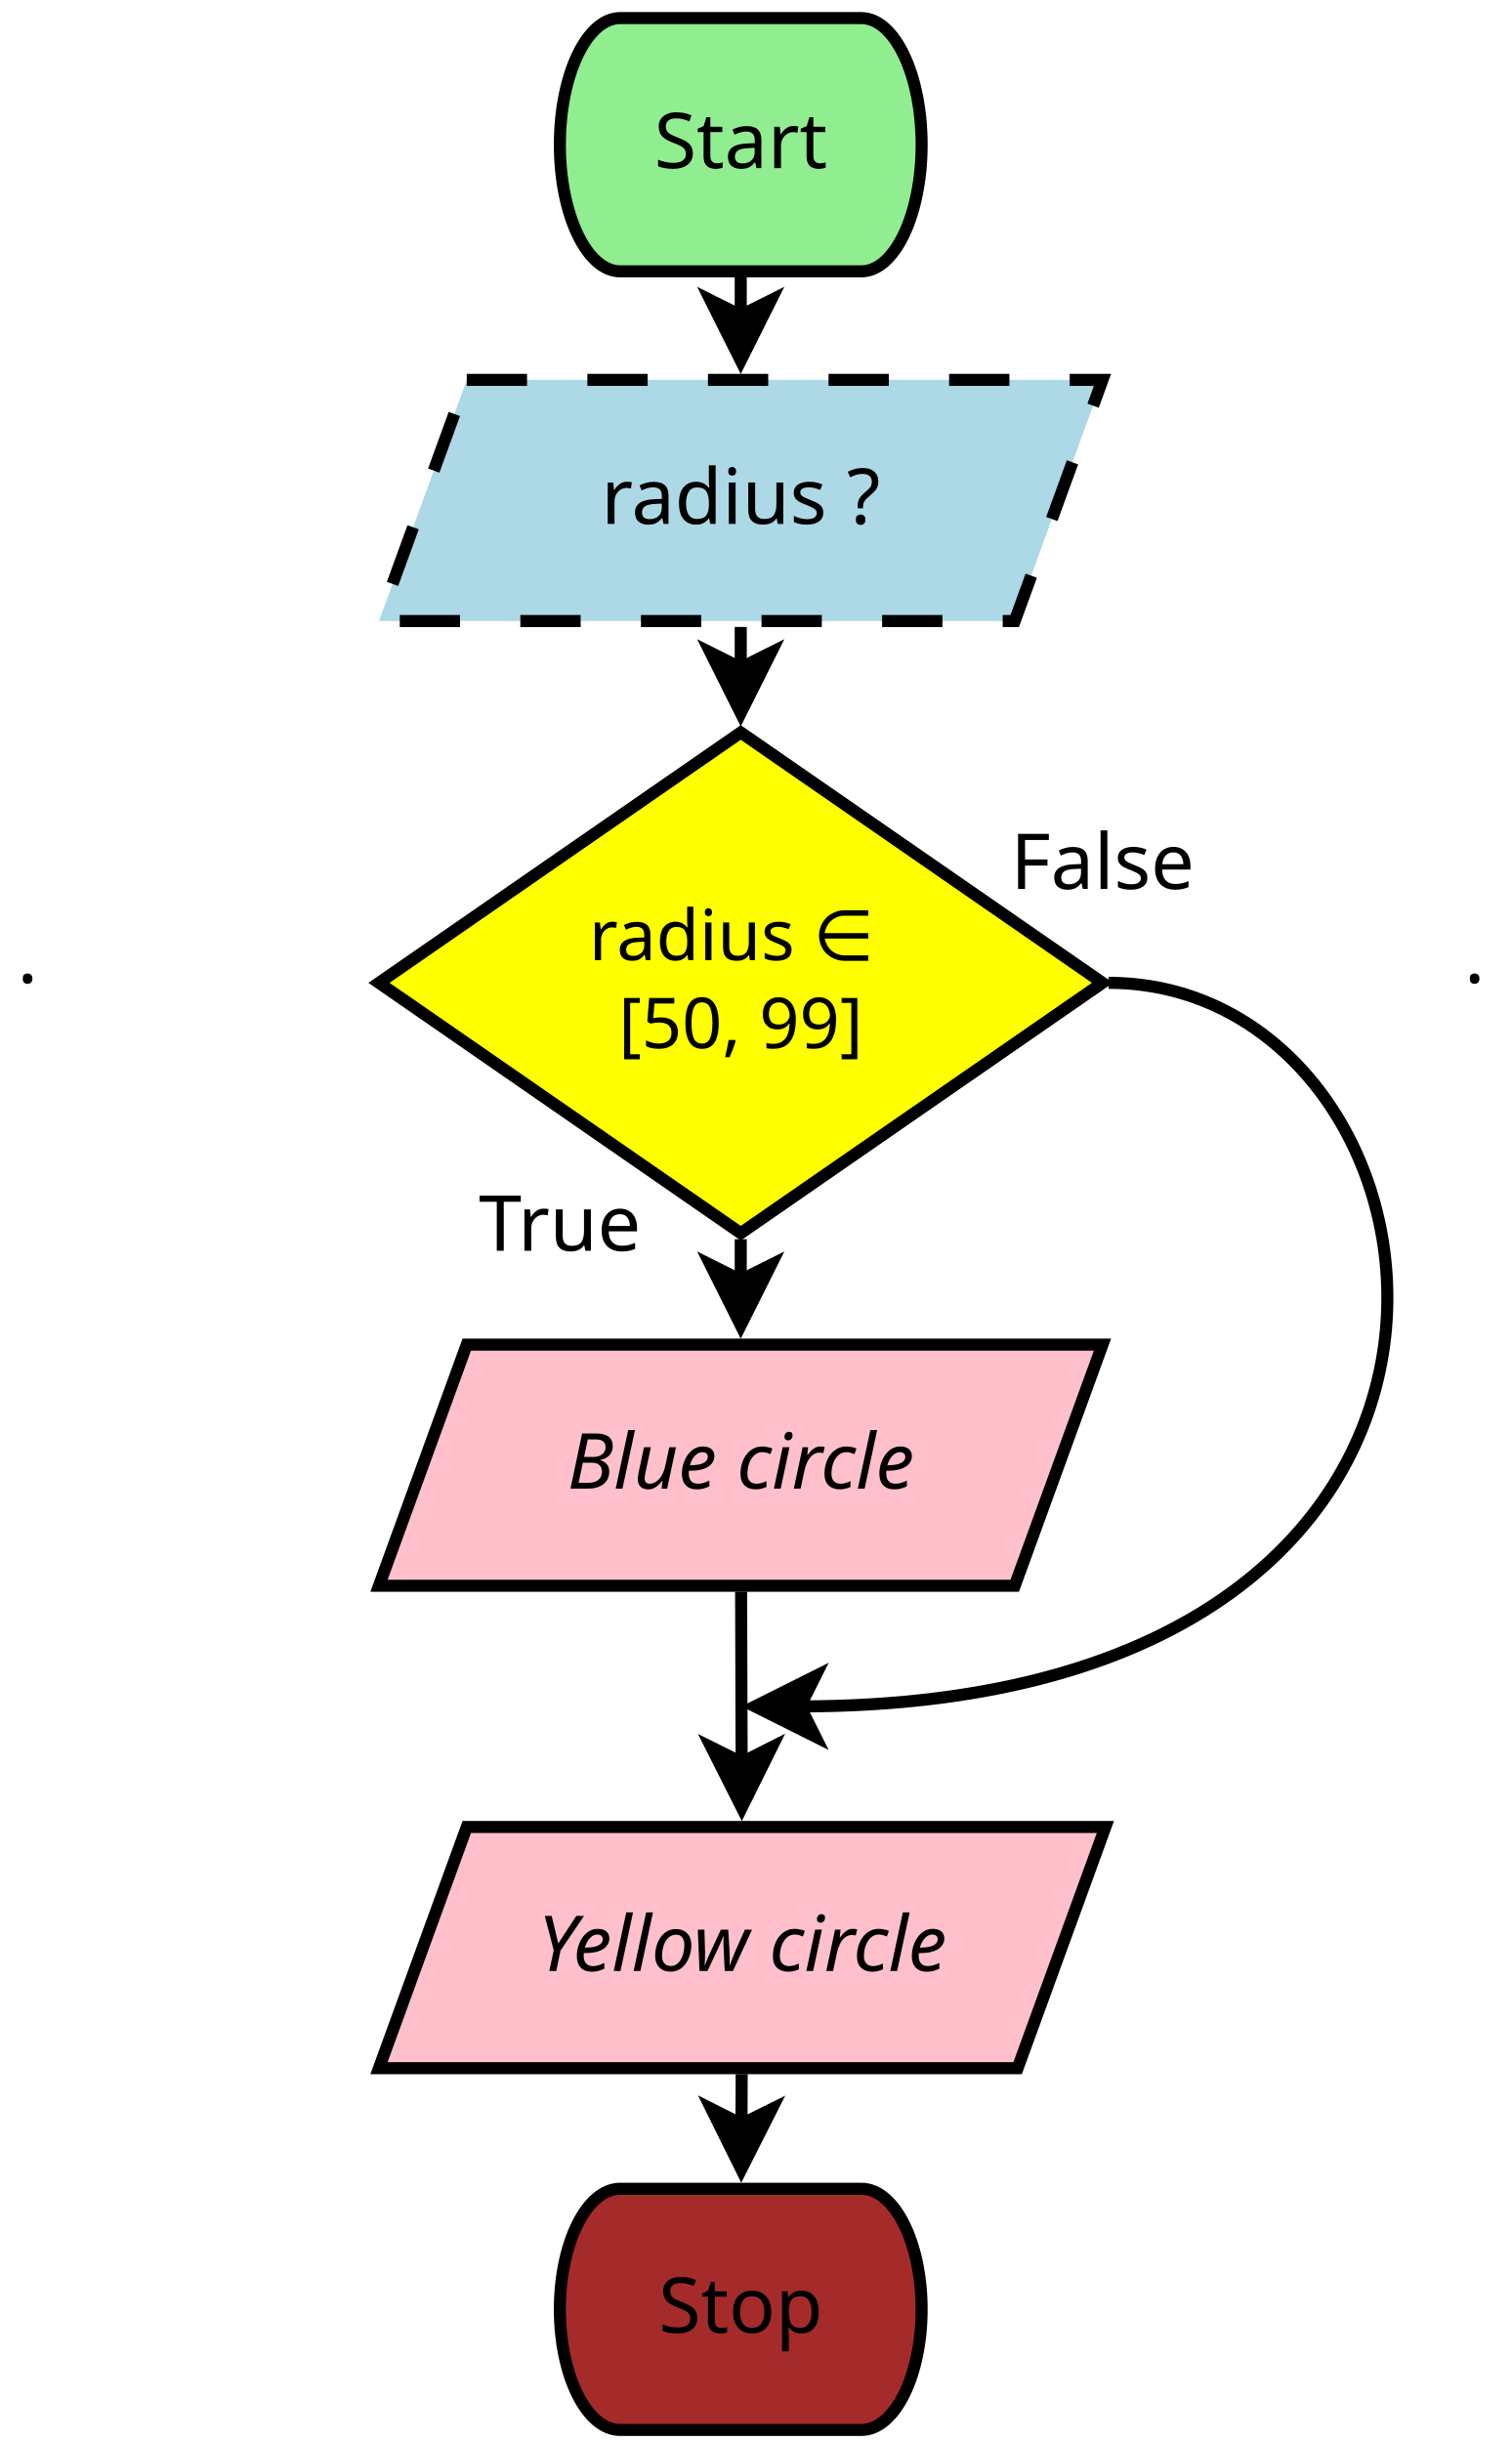
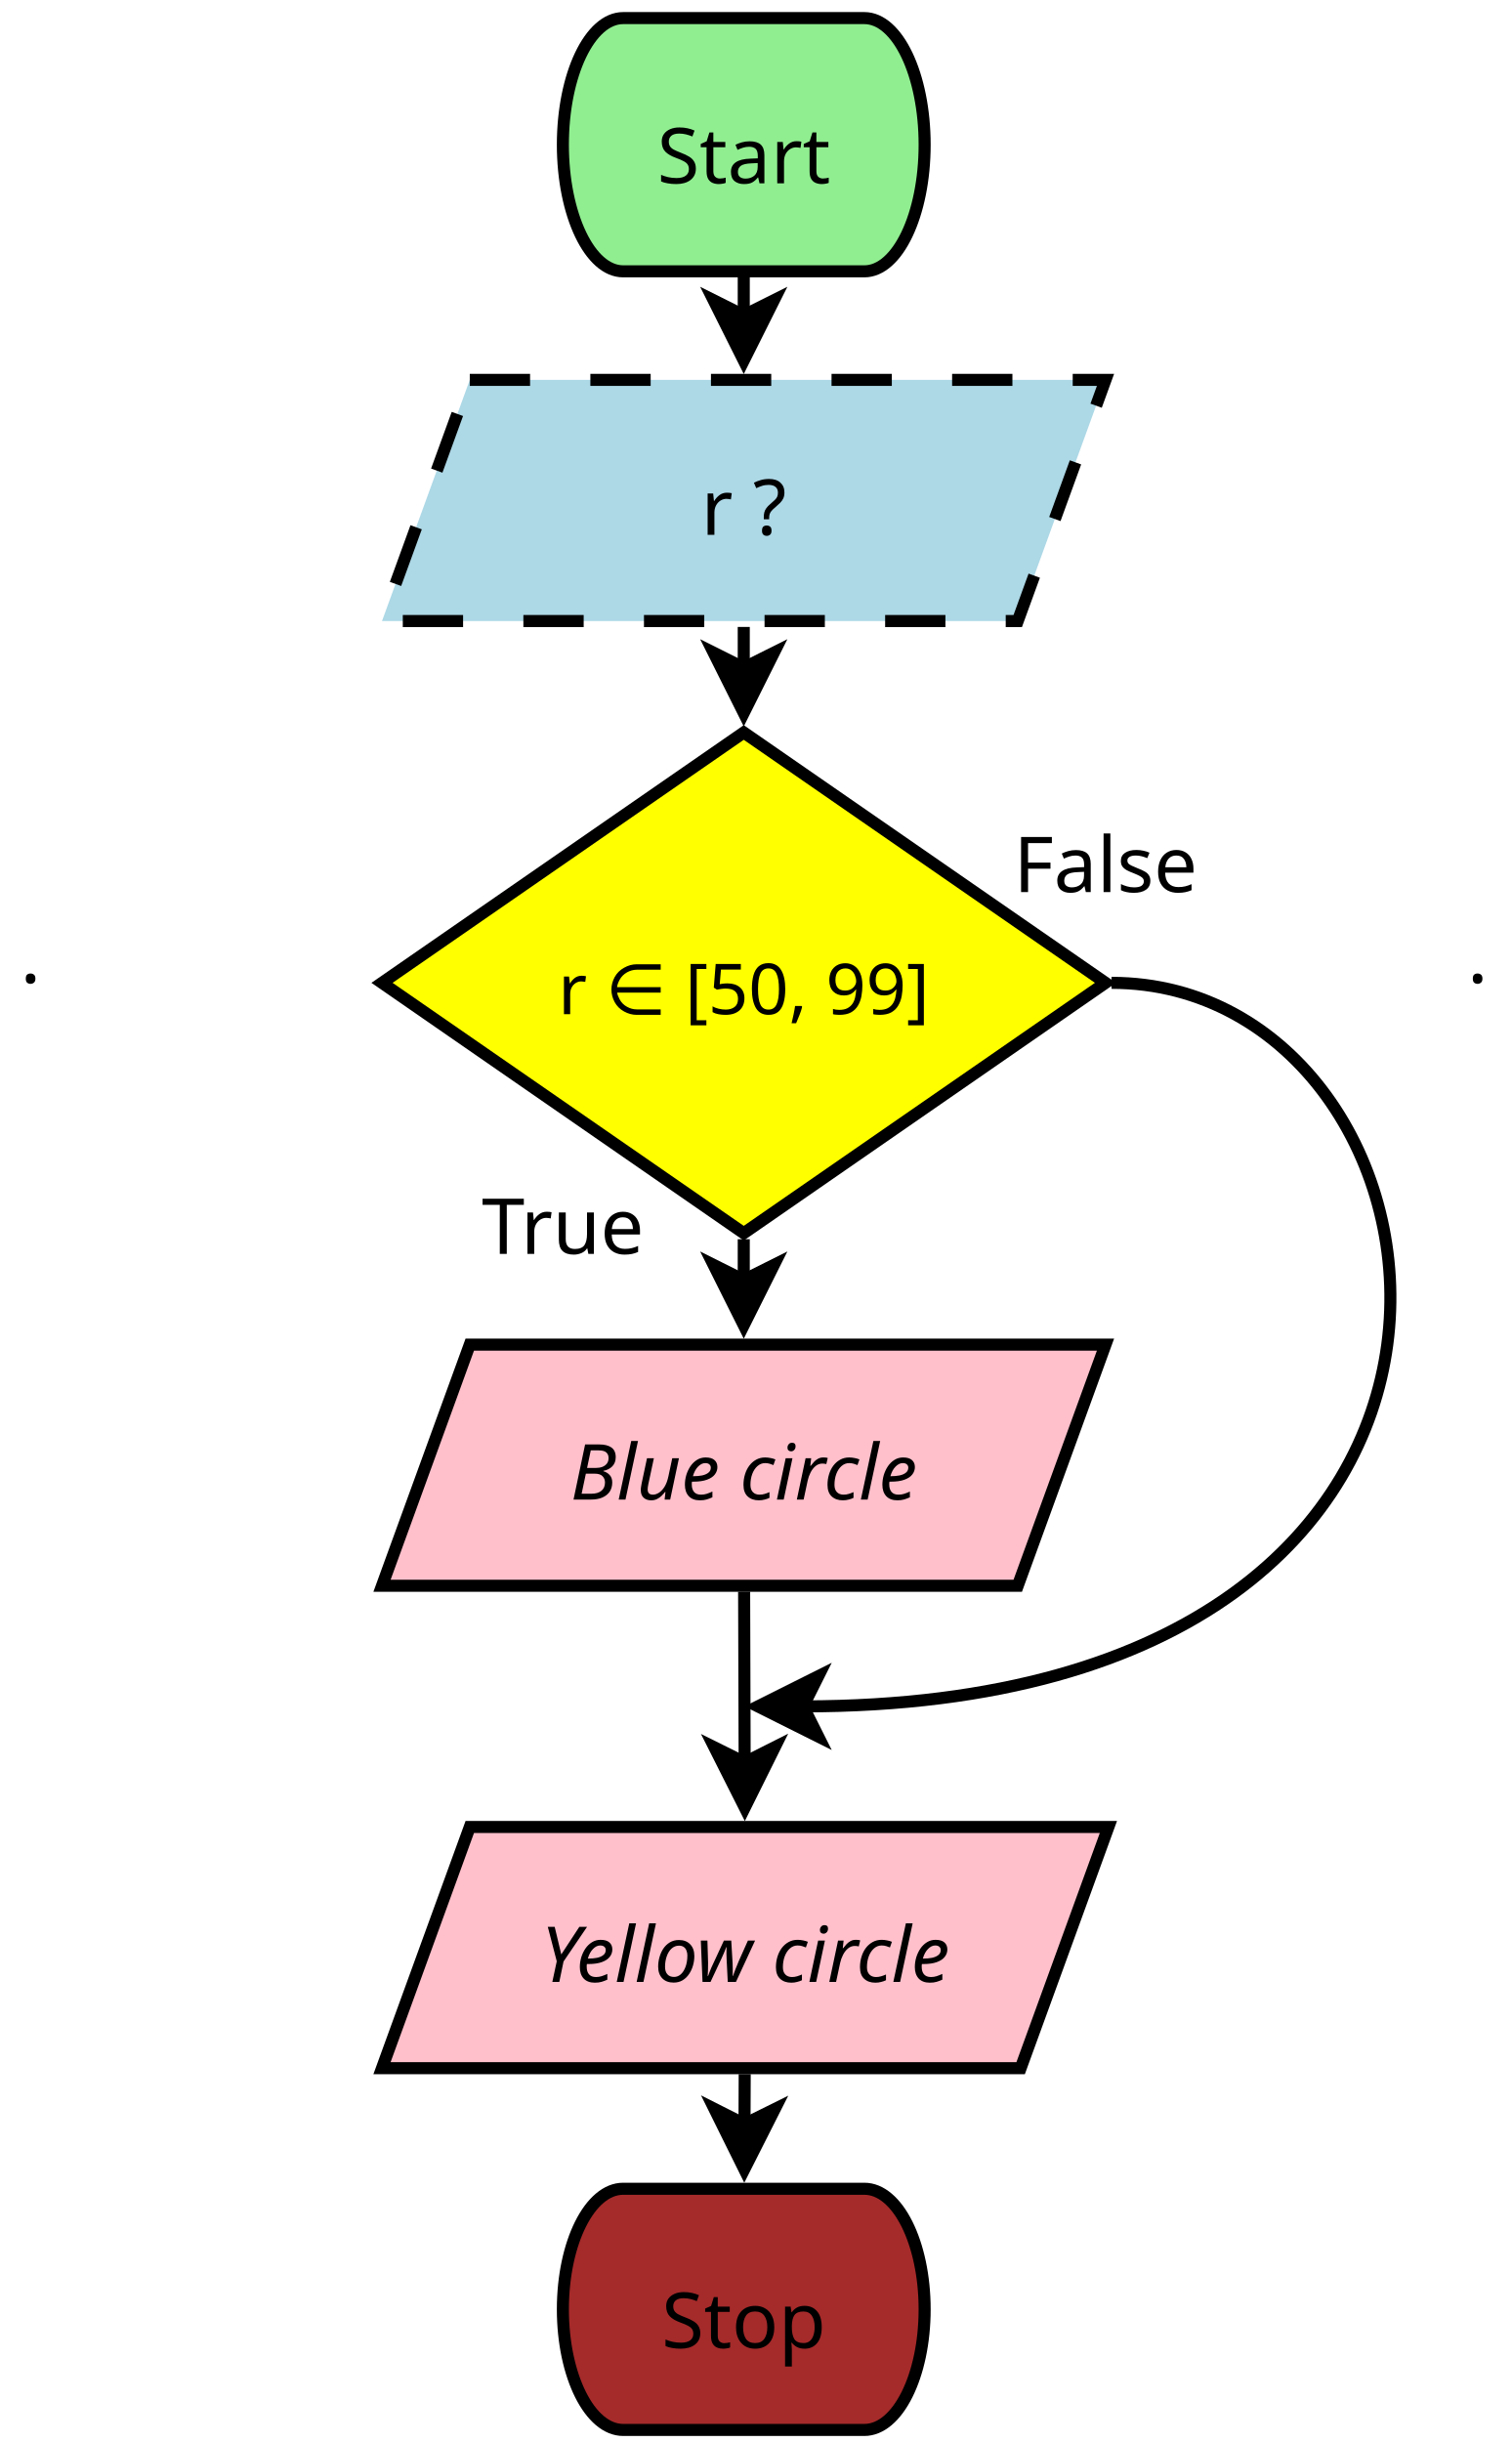
- <svg xmlns="http://www.w3.org/2000/svg" width="13cm" height="21cm" viewBox="190 117 245 405">
+ <svg xmlns="http://www.w3.org/2000/svg" width="13cm" height="21cm" viewBox="190 117 244 405">
+   <g id="Background" />
  <g id="Background">
    <g>
      <path style="fill: #90ee90; fill-opacity: 1; stroke-opacity: 1; stroke-width: 2; stroke: #000000" fill-rule="evenodd" d="M 290 120 L 330,120 C 335.523,120 340,129.402 340,141 C 340,152.598 335.523,162 330,162 L 290,162 C 284.477,162 280,152.598 280,141 C 280,129.402 284.477,120 290,120z" />
-       <text font-size="12.8" style="fill: #000000; fill-opacity: 1; stroke: none;text-anchor:middle;font-family:sans-serif;font-style:normal;font-weight:normal" x="310" y="144.881">
-         <tspan x="310" y="144.881">Start</tspan>
+       <text font-size="12.8" style="fill: #000000; fill-opacity: 1; stroke: none;text-anchor:middle;font-family:sans-serif;font-style:normal;font-weight:normal" x="310" y="147.4">
+         <tspan x="310" y="147.4">Start</tspan>
      </text>
    </g>
    <g>
      <polygon style="fill: #add8e6; fill-opacity: 1; stroke-opacity: 1; stroke-width: 2; stroke-dasharray: 10; stroke: #000000" fill-rule="evenodd" points="264.559,180 370,180 355.441,220 250,220 " />
-       <text font-size="12.8" style="fill: #000000; fill-opacity: 1; stroke: none;text-anchor:middle;font-family:sans-serif;font-style:normal;font-weight:normal" x="310" y="203.881">
-         <tspan x="310" y="203.881">radius ?</tspan>
+       <text font-size="12.8" style="fill: #000000; fill-opacity: 1; stroke: none;text-anchor:middle;font-family:sans-serif;font-style:normal;font-weight:normal" x="310" y="205.7">
+         <tspan x="310" y="205.7">r ?</tspan>
      </text>
    </g>
    <g>
      <line style="fill: none; stroke-opacity: 1; stroke-width: 2; stroke: #000000" x1="310" y1="162" x2="310" y2="169.297" />
      <polygon style="fill: #000000; fill-opacity: 1; stroke-opacity: 1; stroke-width: 2; stroke: #000000" fill-rule="evenodd" points="310,176.797 305,166.797 310,169.297 315,166.797 " />
    </g>
    <g>
      <line style="fill: none; stroke-opacity: 1; stroke-width: 2; stroke: #000000" x1="310" y1="220.977" x2="310" y2="227.744" />
      <polygon style="fill: #000000; fill-opacity: 1; stroke-opacity: 1; stroke-width: 2; stroke: #000000" fill-rule="evenodd" points="310,235.244 305,225.244 310,227.744 315,225.244 " />
    </g>
    <g>
      <polygon style="fill: #ffff00; fill-opacity: 1; stroke-opacity: 1; stroke-width: 2; stroke: #000000" fill-rule="evenodd" points="310,238.48 370,280 310,321.52 250,280 " />
-       <text font-size="11.673" style="fill: #000000; fill-opacity: 1; stroke: none;text-anchor:middle;font-family:sans-serif;font-style:normal;font-weight:normal" x="310" y="276.244">
-         <tspan x="310" y="276.244">radius ∈</tspan>
-         <tspan x="310" y="290.835">[50, 99]</tspan>
+       <text font-size="11.673" style="fill: #000000; fill-opacity: 1; stroke: none;text-anchor:middle;font-family:sans-serif;font-style:normal;font-weight:normal" x="310" y="285.205">
+         <tspan x="310" y="285.205">r ∈ [50, 99]</tspan>
      </text>
    </g>
    <g>
      <polygon style="fill: #ffc0cb; fill-opacity: 1; stroke-opacity: 1; stroke-width: 2; stroke: #000000" fill-rule="evenodd" points="264.559,420 370.482,420 355.924,460 250,460 " />
-       <text font-size="12.8" style="fill: #000000; fill-opacity: 1; stroke: none;text-anchor:middle;font-family:sans-serif;font-style:italic;font-weight:normal" x="310.241" y="443.881">
-         <tspan x="310.241" y="443.881">Yellow circle</tspan>
+       <text font-size="12.8" style="fill: #000000; fill-opacity: 1; stroke: none;text-anchor:middle;font-family:sans-serif;font-style:italic;font-weight:normal" x="310.241" y="445.7">
+         <tspan x="310.241" y="445.7">Yellow circle</tspan>
      </text>
    </g>
    <g>
      <path style="fill: #a52a2a; fill-opacity: 1; stroke-opacity: 1; stroke-width: 2; stroke: #000000" fill-rule="evenodd" d="M 290 480 L 330,480 C 335.523,480 340,488.954 340,500 C 340,511.046 335.523,520 330,520 L 290,520 C 284.477,520 280,511.046 280,500 C 280,488.954 284.477,480 290,480z" />
-       <text font-size="12.8" style="fill: #000000; fill-opacity: 1; stroke: none;text-anchor:middle;font-family:sans-serif;font-style:normal;font-weight:normal" x="310" y="503.881">
-         <tspan x="310" y="503.881">Stop</tspan>
+       <text font-size="12.8" style="fill: #000000; fill-opacity: 1; stroke: none;text-anchor:middle;font-family:sans-serif;font-style:normal;font-weight:normal" x="310" y="506.4">
+         <tspan x="310" y="506.4">Stop</tspan>
      </text>
    </g>
    <g>
      <line style="fill: none; stroke-opacity: 1; stroke-width: 2; stroke: #000000" x1="310.157" y1="460.991" x2="310.124" y2="469.273" />
      <polygon style="fill: #000000; fill-opacity: 1; stroke-opacity: 1; stroke-width: 2; stroke: #000000" fill-rule="evenodd" points="310.093,476.773 305.134,466.753 310.124,469.273 315.134,466.793 " />
    </g>
-     <text font-size="12.8" style="fill: #000000; fill-opacity: 1; stroke: none;text-anchor:middle;font-family:sans-serif;font-style:normal;font-weight:normal" x="280" y="324.431">
-       <tspan x="280" y="324.431">True</tspan>
+     <text font-size="12.8" style="fill: #000000; fill-opacity: 1; stroke: none;text-anchor:middle;font-family:sans-serif;font-style:normal;font-weight:normal" x="280" y="324.95">
+       <tspan x="280" y="324.95">True</tspan>
    </text>
-     <text font-size="12.8" style="fill: #000000; fill-opacity: 1; stroke: none;text-anchor:middle;font-family:sans-serif;font-style:normal;font-weight:normal" x="370" y="264.431">
-       <tspan x="370" y="264.431">False</tspan>
+     <text font-size="12.8" style="fill: #000000; fill-opacity: 1; stroke: none;text-anchor:middle;font-family:sans-serif;font-style:normal;font-weight:normal" x="370" y="264.95">
+       <tspan x="370" y="264.95">False</tspan>
    </text>
    <g>
      <polygon style="fill: #ffc0cb; fill-opacity: 1; stroke-opacity: 1; stroke-width: 2; stroke: #000000" fill-rule="evenodd" points="264.559,340 370,340 355.441,380 250,380 " />
-       <text font-size="12.8" style="fill: #000000; fill-opacity: 1; stroke: none;text-anchor:middle;font-family:sans-serif;font-style:italic;font-weight:normal" x="310" y="363.881">
-         <tspan x="310" y="363.881">Blue circle</tspan>
+       <text font-size="12.8" style="fill: #000000; fill-opacity: 1; stroke: none;text-anchor:middle;font-family:sans-serif;font-style:italic;font-weight:normal" x="310" y="365.7">
+         <tspan x="310" y="365.7">Blue circle</tspan>
      </text>
    </g>
    <g>
      <path style="fill: none; stroke-opacity: 1; stroke-width: 2; stroke: #000000" d="M 371 280 C 431,280 450,400 319.856,400" />
      <polygon style="fill: #000000; fill-opacity: 1; stroke-opacity: 1; stroke-width: 2; stroke: #000000" fill-rule="evenodd" points="312.356,400 322.356,395 319.856,400 322.356,405 " />
    </g>
    <g>
      <line style="fill: none; stroke-opacity: 1; stroke-width: 2; stroke: #000000" x1="310.063" y1="380.977" x2="310.149" y2="409.287" />
      <polygon style="fill: #000000; fill-opacity: 1; stroke-opacity: 1; stroke-width: 2; stroke: #000000" fill-rule="evenodd" points="310.171,416.787 305.141,406.802 310.149,409.287 315.141,406.772 " />
    </g>
    <g>
      <line style="fill: none; stroke-opacity: 1; stroke-width: 2; stroke: #000000" x1="310" y1="322.52" x2="310" y2="329.287" />
      <polygon style="fill: #000000; fill-opacity: 1; stroke-opacity: 1; stroke-width: 2; stroke: #000000" fill-rule="evenodd" points="310,336.787 305,326.787 310,329.287 315,326.787 " />
    </g>
    <text font-size="12.8" style="fill: #000000; fill-opacity: 1; stroke: none;text-anchor:start;font-family:sans-serif;font-style:normal;font-weight:normal" x="190" y="280">
      <tspan x="190" y="280">.</tspan>
    </text>
    <text font-size="12.8" style="fill: #000000; fill-opacity: 1; stroke: none;text-anchor:start;font-family:sans-serif;font-style:normal;font-weight:normal" x="430" y="280">
      <tspan x="430" y="280">.</tspan>
    </text>
  </g>
</svg>
